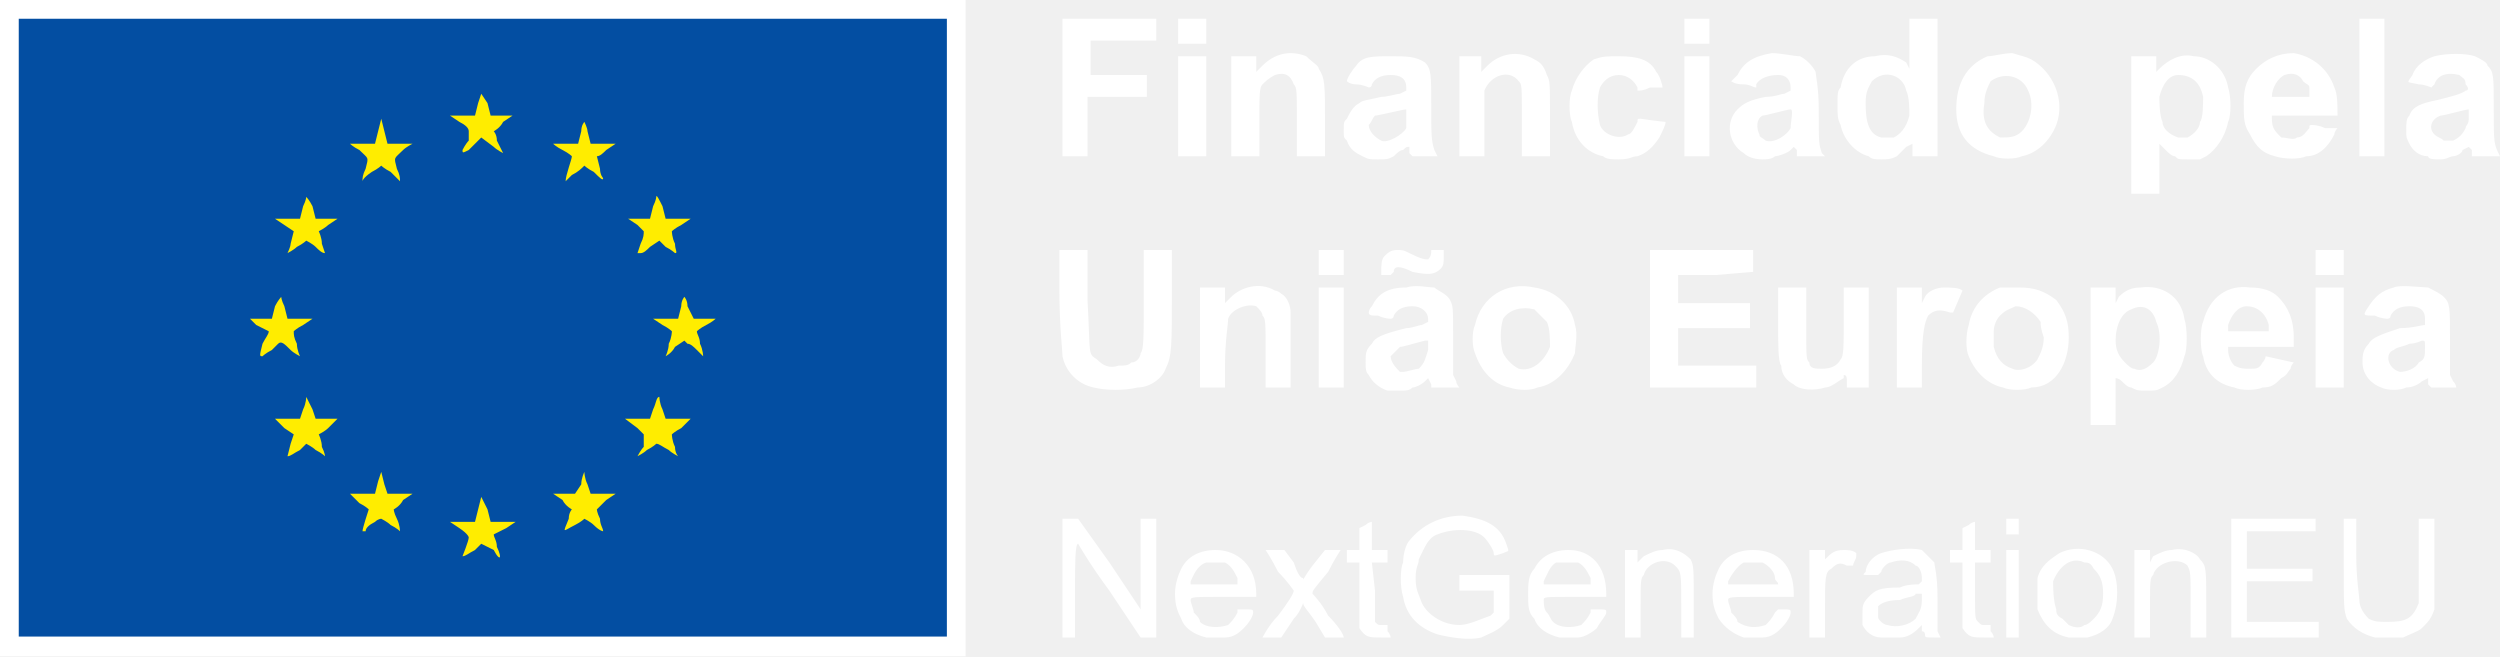
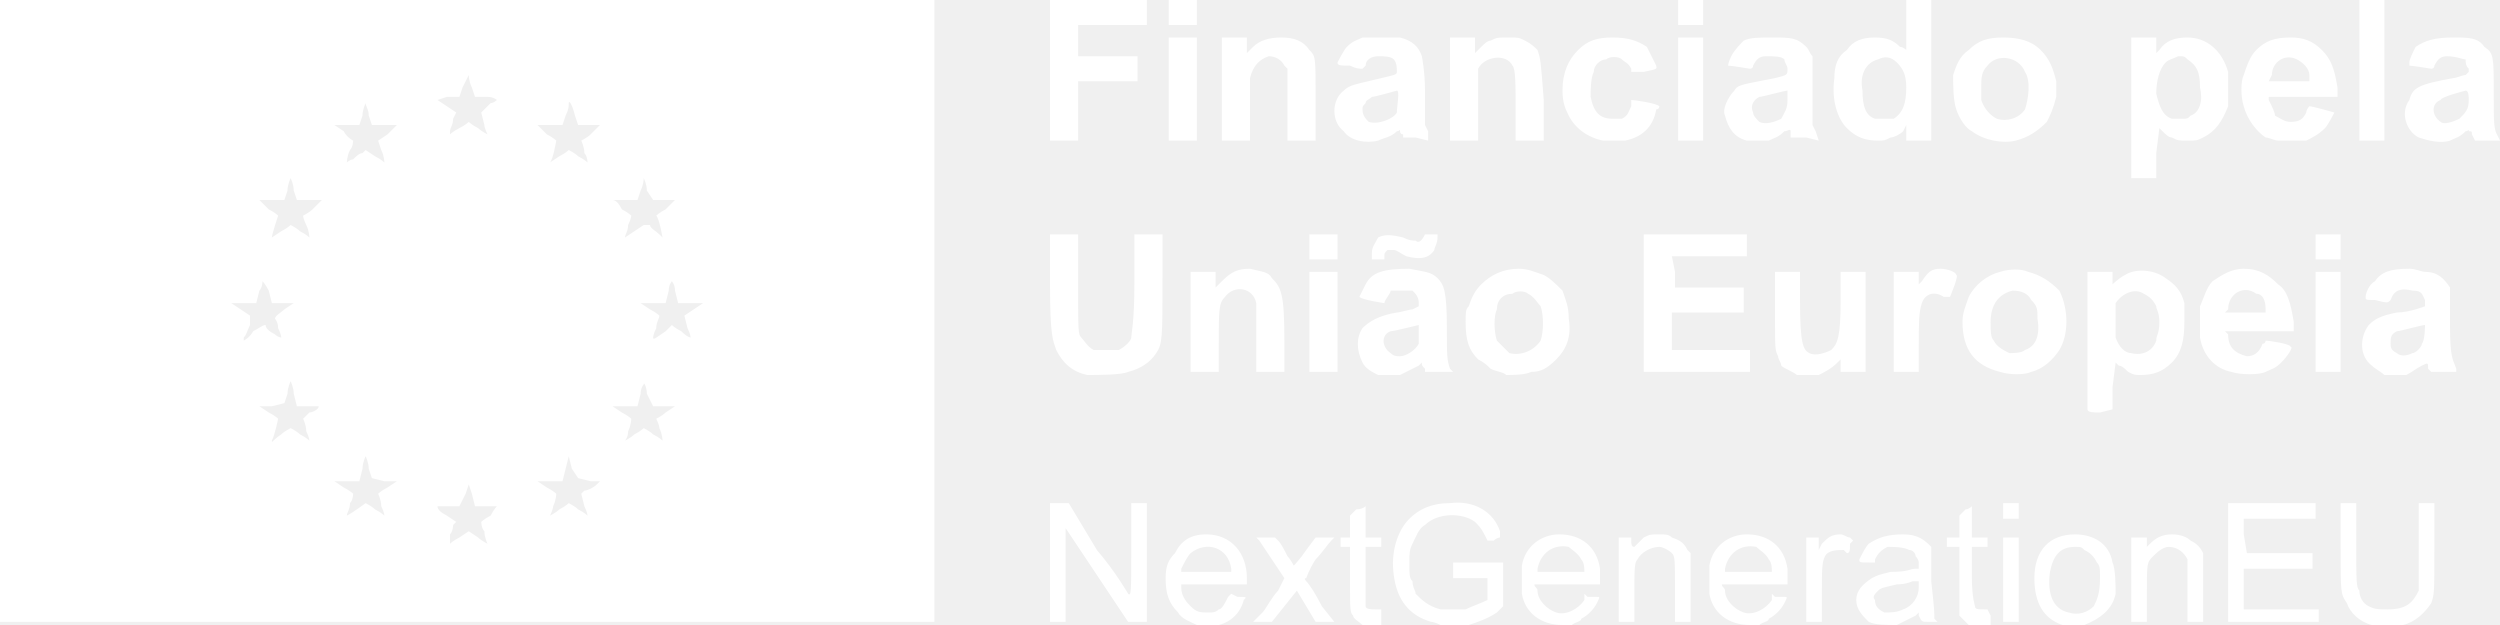
- <svg xmlns="http://www.w3.org/2000/svg" viewBox="0 0 800 210.1">
-   <path fill-rule="evenodd" fill="#fff" d="M309 105L309 0L154 0L0 0L0 105L0 210L154 210L309 210L309 105ZM392 204C395 204 397 202 398 201C400 199 401 197 401 196C401 195 401 195 398 195L396 195L396 196C395 198 394 199 393 200C390 201 386 201 384 199C384 198 383 197 382 196C382 195 381 193 381 192C381 191 382 191 391 191L402 191L402 190C402 181 396 176 389 176C384 176 380 178 378 182C377 184 376 187 376 190C376 194 377 196 378 198C379 201 382 203 386 204C388 204 391 204 392 204ZM445 204C445 204 445 203 444 202L444 200L442 200C441 200 441 200 440 199C440 198 440 198 440 189L439 180L442 180L444 180L444 178L444 176L442 176L439 176L439 171C439 169 439 167 439 167C439 167 438 167 437 168L435 169L435 173L435 176L433 176L431 176L431 178L431 180L433 180L435 180L435 190L435 200L435 201C437 204 438 204 442 204C443 204 445 204 445 204ZM474 204C476 203 479 202 481 200L483 198L483 191L483 184L475 184L467 184L467 187L467 189L473 189L478 189L478 192L478 196L477 197C474 198 470 200 467 200C462 200 457 197 455 193C454 190 453 189 453 185C453 181 454 181 454 179C456 175 457 172 460 171C465 169 472 169 475 172C476 173 478 176 478 177C478 178 478 178 481 177C483 176 483 177 482 174C480 168 475 166 468 165C461 165 455 168 451 173C450 174 449 177 449 180C448 182 448 188 449 191C450 197 454 201 460 203C464 204 470 205 474 204ZM505 204C507 204 510 202 511 201C512 199 514 197 514 196C514 195 514 195 511 195L509 195L509 196C508 198 507 199 506 200C503 201 499 201 497 199C496 198 496 197 495 196C494 195 494 193 494 192C494 191 494 191 504 191L514 191L514 190C514 181 509 176 502 176C497 176 493 178 491 182C489 184 489 187 489 190C489 194 489 196 491 198C492 201 495 203 499 204C500 204 503 204 505 204ZM564 204C567 204 569 202 570 201C572 199 573 197 573 196C573 195 573 195 570 195L569 195L568 196C567 198 566 199 565 200C562 201 559 201 556 199C556 198 555 197 554 196C554 195 553 193 553 192C553 191 554 191 563 191L574 191L574 190C574 181 569 176 561 176C556 176 552 178 550 182C549 184 548 187 548 190C548 194 549 196 550 198C552 201 555 203 558 204C560 204 563 204 564 204ZM608 204C610 204 612 203 614 201C614 201 615 200 615 200C615 200 615 201 615 202C616 202 616 203 616 203C616 204 616 204 619 204L621 204L620 202C620 200 620 200 620 191C620 184 619 181 619 180C618 179 616 177 615 176C611 175 605 176 602 177C599 178 597 181 597 183C596 184 596 184 598 184C598 184 599 184 600 184L601 184L602 183C602 182 604 180 605 180C608 179 611 179 613 181C614 181 615 183 615 185L615 186L614 187C613 187 610 187 608 188C601 188 600 189 598 191C596 193 596 194 596 196C596 198 596 198 596 200C597 202 599 204 602 204C604 204 607 204 608 204ZM638 204C638 204 638 203 637 202L637 200L635 200C634 200 634 200 633 199C632 198 632 198 632 189L632 180L635 180L637 180L637 178L637 176L635 176L632 176L632 171C632 169 632 167 632 167C632 167 631 167 630 168L628 169L628 173L628 176L626 176L624 176L624 178L624 180L626 180L628 180L628 190L628 200L628 201C630 204 631 204 635 204C636 204 638 204 638 204ZM668 204C672 203 675 201 676 198C678 193 678 186 676 182C673 176 665 174 659 177C656 179 653 181 652 185C652 187 652 193 652 195C654 200 657 203 662 204C664 204 667 204 668 204ZM769 204C771 203 774 202 775 201C777 199 778 198 779 195C779 193 779 192 779 179L779 166L777 166L774 166L774 179C774 190 774 192 774 193C772 198 770 199 764 199C761 199 760 199 758 198C756 196 755 194 755 192C755 191 754 185 754 178L754 166L752 166L750 166L750 179C750 195 750 195 751 198C753 201 756 203 760 204C762 204 766 204 769 204ZM344 189C344 181 344 174 345 174C345 174 349 181 355 189L365 204L367 204L370 204L370 185L370 166L367 166L365 166L365 180L365 195L355 180L345 166L342 166L340 166L340 185L340 204L342 204L344 204L344 189ZM414 198C416 196 417 193 417 193C417 194 419 196 421 199L424 204L427 204C429 204 430 204 430 204C430 203 428 200 425 197C423 193 420 190 420 190C420 189 420 189 425 183C427 179 429 176 429 176C429 176 428 176 426 176L424 176L420 181C417 185 417 186 417 185C416 185 415 183 414 180L411 176L408 176C406 176 405 176 405 176C405 176 407 179 409 183C412 186 414 189 414 189C414 190 412 193 409 197C406 200 404 204 404 204C404 204 406 204 407 204L410 204L414 198ZM525 194C525 186 525 185 526 184C527 180 533 178 536 181C538 183 538 183 538 194L538 204L540 204L542 204L542 193C542 182 542 181 541 179C539 177 536 175 532 176C530 176 528 177 526 178L524 180L524 178L524 176L522 176L520 176L520 190L520 204L522 204L525 204L525 194ZM584 195C584 185 584 183 586 182C588 180 589 180 591 181L593 181L593 181C593 180 594 179 594 178C594 177 594 177 594 177C593 176 591 176 590 176C587 176 586 177 584 179L584 180L584 178L584 176L582 176L579 176L579 190L579 204L582 204L584 204L584 195ZM646 190L646 176L644 176L642 176L642 190L642 204L644 204L646 204L646 190ZM688 194C688 186 688 185 689 184C690 180 697 178 700 181C701 183 701 183 701 194L701 204L704 204L706 204L706 193C706 182 706 181 704 179C703 177 699 175 695 176C693 176 691 177 689 178L688 180L688 178L688 176L686 176L683 176L683 190L683 204L686 204L688 204L688 194ZM742 202L742 199L730 199L719 199L719 193L719 186L729 186L740 186L740 184L740 182L729 182L719 182L719 176L719 170L730 170L741 170L741 168L741 166L728 166L714 166L714 185L714 204L728 204L742 204L742 202ZM604 200C603 200 602 199 602 199C601 198 601 198 601 197C601 195 601 195 601 194C602 193 604 192 608 192C610 191 613 191 613 190L615 190L615 192C615 195 614 196 613 198C611 200 607 201 604 200ZM662 200C662 200 661 199 660 198C658 197 658 196 658 195C657 192 657 188 657 186C659 181 663 178 667 180C668 180 669 180 670 182C672 184 673 186 673 190C673 194 672 196 670 198C669 199 668 200 667 200C666 201 664 201 662 200ZM381 186C382 184 383 181 386 180C387 180 387 180 389 180C391 180 391 180 392 180C394 181 395 183 396 185C396 186 396 186 396 187L396 187L389 187L381 187L381 186ZM494 186C495 184 496 181 498 180C500 180 500 180 502 180C504 180 504 180 505 180C507 181 508 183 509 185C509 186 509 186 509 187L509 187L502 187L494 187L494 186ZM553 186C554 184 556 181 558 180C559 180 560 180 561 180C563 180 563 180 564 180C566 181 568 183 568 185C568 186 569 186 569 187L569 187L561 187L553 187L553 186ZM646 168L646 166L644 166L642 166L642 168L642 171L644 171L646 171L646 168ZM677 128C677 124 677 121 677 121C677 121 678 121 679 122C680 123 681 124 682 124C684 125 684 125 687 125C690 125 690 125 692 124C696 122 698 118 699 114C700 112 700 105 699 102C698 95 692 91 685 92C682 92 680 93 678 95L677 97L677 94L677 92L673 92L669 92L669 114L669 136L673 136L677 136L677 128ZM364 124C368 124 372 121 373 118C375 114 375 111 375 93L375 80L370 80L366 80L366 96C366 108 366 112 365 113C365 114 364 116 362 116C361 117 360 117 358 117C355 118 353 117 351 115C348 113 349 114 348 96L348 80L344 80L339 80L339 92C339 105 340 112 340 114C341 119 345 123 350 124C354 125 360 125 364 124ZM452 124C453 124 455 123 456 122L457 121L458 123L458 124L463 124C467 124 467 124 467 124C467 124 466 123 466 122L465 120L465 109C465 98 465 98 464 96C463 94 460 93 459 92C457 92 453 91 450 92C444 92 441 94 439 98C438 99 438 100 438 100C438 101 439 101 441 101C443 102 445 102 445 102C445 102 446 102 446 101C447 99 449 98 452 98C455 98 457 100 457 102L457 103L455 104C454 104 452 105 450 105C442 107 440 108 439 110C437 112 437 113 437 116C437 118 437 119 438 120C439 122 441 124 444 125C444 125 446 125 448 125C450 125 451 125 452 124ZM492 124C498 123 502 118 504 113C504 111 505 107 504 104C503 98 498 93 491 92C482 90 474 95 472 104C471 106 471 111 472 113C474 119 478 123 483 124C486 125 490 125 492 124ZM584 124C586 124 588 122 590 121C590 120 590 120 590 120C591 120 591 121 591 122L591 124L595 124L598 124L598 108L598 92L594 92L590 92L590 101C590 111 590 114 589 115C588 117 586 118 583 118C581 118 579 118 579 116C578 115 578 115 578 104L578 92L574 92L569 92L569 104C569 110 569 116 570 117C570 120 572 122 574 123C576 125 581 125 584 124ZM650 124C654 124 657 122 659 119C661 116 662 112 662 108C662 103 661 100 658 96C654 93 651 92 646 92C643 92 642 92 640 92C635 94 631 98 630 104C629 107 629 112 630 114C632 119 636 123 641 124C643 125 648 125 650 124ZM724 124C727 124 728 123 730 121C732 120 732 119 733 118C733 117 734 116 734 116C734 116 725 114 725 114C725 114 725 115 724 116C723 118 722 118 720 118C718 118 717 118 715 117C714 116 713 114 713 112L713 111L724 111L734 111L734 108C734 102 732 98 729 95C727 93 724 92 720 92C713 91 707 95 705 103C704 105 704 112 705 114C706 120 710 123 715 124C717 125 722 125 724 124ZM770 124C772 124 774 123 775 122L777 121L777 123L778 124L782 124C784 124 786 124 786 124C786 124 786 123 785 122L784 120L784 109C784 98 784 97 782 95C781 94 779 93 777 92C775 92 768 91 766 92C762 93 760 95 758 98C756 101 756 101 760 101C762 102 764 102 764 102C764 102 765 102 765 101C766 99 768 98 771 98C774 98 776 99 776 102C776 103 776 103 776 104C775 104 772 105 768 105C762 107 759 108 758 110C756 112 756 114 756 116C756 120 759 123 762 124C764 125 768 125 770 124ZM392 117C392 109 393 104 393 102C394 99 399 97 402 98C403 99 404 100 404 101C405 102 405 103 405 113L405 124L409 124L413 124L413 113C413 107 413 101 413 100C413 98 412 95 410 94C410 94 409 93 408 93C403 90 397 92 394 95L392 97L392 94L392 92L388 92L384 92L384 108L384 124L388 124L392 124L392 117ZM430 108L430 92L426 92L422 92L422 108L422 124L426 124L430 124L430 108ZM562 121L562 117L550 117L537 117L537 111L537 105L548 105L560 105L560 101L560 97L548 97L537 97L537 92L537 88L549 88L561 87L561 84L561 80L545 80L528 80L528 102L528 124L545 124L562 124L562 121ZM615 117C615 106 616 103 617 101C619 99 621 99 624 100C624 100 625 100 625 100C625 100 628 93 628 93C627 92 624 92 622 92C620 92 617 93 616 95L615 97L615 94L615 92L611 92L607 92L607 108L607 124L611 124L615 124L615 117ZM750 108L750 92L745 92L741 92L741 108L741 124L745 124L750 124L750 108ZM449 119C449 119 449 119 448 119C447 118 445 116 445 114C446 113 447 112 448 111C449 111 452 110 456 109L457 109L457 112C456 115 456 116 454 118C453 118 450 119 449 119ZM768 119C764 118 763 113 766 112C767 111 769 111 771 110C773 110 775 109 775 109C776 109 776 109 776 111C776 114 776 115 774 116C773 118 770 119 768 119ZM683 118C682 118 681 117 680 116C678 114 677 112 677 109C677 104 679 100 682 99C686 97 689 99 690 103C692 107 691 114 689 116C687 118 685 119 683 118ZM486 118C484 117 482 115 481 113C480 110 480 105 481 102C483 99 487 98 491 99C492 100 494 102 495 103C496 105 496 109 496 111C494 116 490 119 486 118ZM644 118C641 117 639 115 638 111C638 109 638 108 638 106C638 104 639 102 640 101C642 99 643 99 645 98C648 98 651 100 653 103C653 104 653 105 654 108C654 111 653 113 652 115C650 118 646 119 644 118ZM713 104C714 101 716 98 719 98C722 98 725 100 726 104L726 106L719 106L713 106L713 104ZM430 84L430 80L426 80L422 80L422 84L422 88L426 88L430 88L430 84ZM445 88C445 88 446 87 446 87C446 85 448 85 452 87C457 88 459 88 461 86C462 85 462 84 462 82L462 80L460 80C459 80 458 80 458 80C458 81 458 82 457 83C456 83 455 83 451 81C449 80 449 80 447 80C445 80 444 81 443 82C442 83 442 85 442 87L442 88L443 88C445 88 445 88 445 88ZM750 84L750 80L745 80L741 80L741 84L741 88L745 88L750 88L750 84ZM691 54L691 46L693 48C694 49 695 50 696 50C697 51 697 51 700 51L704 51L706 50C709 48 712 44 713 39C714 37 714 31 713 28C712 22 707 18 702 18C698 17 694 19 691 22L690 23L690 20L690 18L686 18L682 18L682 40L682 62L687 62L691 62L691 54ZM446 50C447 49 448 48 449 48C450 47 450 47 451 47C451 47 451 48 451 49L452 50L456 50L460 50L459 48C458 45 458 43 458 34C458 24 458 22 456 20C453 18 450 18 445 18C439 18 436 18 434 21C433 22 431 25 431 26C431 26 432 27 434 27C436 27 438 28 438 28C438 28 439 28 439 27C440 25 442 24 445 24C448 24 450 25 450 28L450 29L448 30C447 30 444 31 442 31C438 32 436 32 435 33C433 34 432 36 431 38C430 39 430 39 430 42C430 44 430 44 431 45C432 48 434 49 436 50C438 51 438 51 441 51C444 51 444 51 446 50ZM524 50C527 49 529 47 531 44C532 42 533 40 533 39C532 39 525 38 525 38C524 38 524 38 524 39C523 41 522 43 521 43C518 45 513 43 512 40C511 36 511 31 512 28C513 26 515 24 518 24C521 24 523 26 524 28C524 29 524 29 524 29C525 29 526 29 528 28C530 28 532 28 532 28C532 27 531 24 530 23C528 19 524 18 518 18C514 18 513 18 510 19C507 21 504 25 503 29C502 31 502 37 503 39C504 45 508 49 513 50C514 51 516 51 518 51C522 51 522 50 524 50ZM568 50C569 50 572 49 573 48L574 47L575 48L575 50L579 50L584 50L583 49C582 46 582 46 582 35C582 28 581 24 581 23C580 21 578 19 576 18C574 18 570 17 567 17C561 18 558 20 556 24C555 25 554 26 554 26C554 26 555 27 558 27C560 27 561 28 562 28C562 28 562 28 562 27C563 25 566 24 569 24C572 24 573 26 573 28L573 29L571 30C570 30 568 31 565 31C560 32 558 33 556 35C552 39 553 46 558 49C559 50 561 51 564 51C565 51 567 51 568 50ZM607 50C608 49 609 48 610 47L612 46L612 48L612 50L616 50L620 50L620 28L620 6L615 6L611 6L611 14L611 22L610 20C607 18 604 17 600 18C594 18 590 22 589 28C588 29 588 30 588 34C588 37 588 38 589 40C590 45 594 49 598 50C599 51 600 51 602 51C604 51 605 51 607 50ZM647 50C652 49 656 45 658 40C661 32 657 23 650 19C648 18 647 18 644 17C641 17 638 18 636 18C629 21 626 27 626 35C626 43 630 48 638 50C640 51 645 51 647 50ZM738 50C742 50 745 47 747 43C747 42 748 41 748 41C747 41 746 41 744 41C742 40 740 40 740 40C739 40 739 40 739 41C738 42 737 44 735 44C734 45 732 44 730 44C728 42 727 41 727 38L727 37L737 37L748 37L748 36C748 34 748 30 747 28C745 22 740 18 734 17C729 17 725 19 722 22C719 25 718 28 718 33C718 38 718 40 720 43C722 47 724 49 728 50C731 51 736 51 738 50ZM785 50C786 50 788 49 788 48L790 47L791 48L791 50L796 50C800 50 800 50 800 50C798 46 798 46 798 35C798 24 798 23 796 21C796 20 794 19 792 18C789 17 783 17 779 18C776 19 773 21 772 24C770 27 770 26 774 27C776 27 778 28 778 28C778 28 778 28 779 27C780 24 783 23 787 24C788 25 789 25 789 27C790 28 790 29 789 29C788 30 784 31 780 32C775 33 772 34 771 37C770 38 770 39 770 42C770 44 770 44 771 46C772 48 774 50 777 50C777 51 779 51 781 51C783 51 784 50 785 50ZM348 41L348 31L358 31L367 31L367 28L367 24L358 24L349 24L349 19L349 13L359 13L370 13L370 10L370 6L355 6L340 6L340 28L340 50L344 50L348 50L348 41ZM386 34L386 18L382 18L377 18L377 34L377 50L382 50L386 50L386 34ZM403 40C403 30 403 28 404 27C405 26 406 25 408 24C411 23 413 24 414 27C415 28 415 29 415 39L415 50L419 50L424 50L424 39C424 27 424 25 422 22C422 21 420 20 418 18C413 16 408 17 404 21L402 23L402 20L402 18L398 18L394 18L394 34L394 50L399 50L403 50L403 40ZM475 40C475 34 475 30 475 29C477 24 483 22 486 26C487 27 487 27 487 39L487 50L492 50L496 50L496 38C496 26 496 26 495 24C494 21 493 20 491 19C486 16 480 17 476 21L474 23L474 20L474 18L470 18L467 18L467 34L467 50L471 50L475 50L475 40ZM547 34L547 18L543 18L539 18L539 34L539 50L543 50L547 50L547 34ZM763 28L763 6L759 6L755 6L755 28L755 50L759 50L763 50L763 28ZM442 45C440 44 438 42 438 40C439 39 439 38 440 37C441 37 449 35 450 35C450 35 450 39 450 41C449 43 444 46 442 45ZM565 45C564 44 563 44 563 43C562 41 562 38 564 37C565 37 572 35 573 35C574 35 573 39 573 41C572 43 568 46 565 45ZM782 45C781 44 780 44 779 43C777 41 778 38 781 37C782 37 789 35 790 35C790 35 790 36 790 38C790 40 789 40 789 41C788 43 787 44 785 45C783 45 783 45 782 45ZM602 44C598 43 597 39 597 33C597 29 598 28 599 26C603 22 609 24 610 29C611 31 611 35 611 37C610 41 608 43 606 44C604 44 604 44 602 44ZM697 44C694 43 692 41 692 39C691 37 691 32 691 31C692 27 694 24 697 24C701 24 704 26 705 31C705 33 705 38 704 39C704 41 702 43 700 44C698 44 698 44 697 44ZM640 44C636 42 634 39 635 33C635 30 636 28 637 26C641 23 647 24 649 29C651 33 650 39 647 42C645 44 643 44 640 44ZM727 31C727 28 729 25 731 24C734 23 736 24 737 26C738 27 739 27 739 28C739 29 739 30 739 31L739 31L733 31L727 31L727 31ZM386 10L386 6L382 6L377 6L377 10L377 14L382 14L386 14L386 10ZM547 10L547 6L543 6L539 6L539 10L539 14L543 14L547 14L547 10Z" />
-   <rect fill="#034EA2" x="6.0" y="6.0" width="297.0" height="197.7" />
-   <path fill-rule="evenodd" fill="#FFED00" d="M152 176C153 175 154 174 154 174C154 174 156 175 158 176C159 178 160 179 160 178C160 178 160 177 159 175C159 173 158 172 158 171C158 171 160 170 162 169L165 167L161 167L157 167L156 163L154 159L153 163L152 167L148 167L144 167L147 169C150 171 150 172 150 172C150 173 148 178 148 178C148 179 148 179 148 178C149 178 150 177 152 176ZM120 167C121 166 122 166 122 166C122 166 124 167 125 168C127 169 128 170 128 170C128 170 128 168 127 166C126 164 126 163 126 163C126 163 128 162 129 160L132 158L128 158L124 158L123 155L122 151L121 154L120 158L116 158L112 158L115 161C117 162 118 163 118 163C118 163 116 169 116 170C116 170 116 170 117 170C117 169 118 168 120 167ZM187 166C187 166 189 167 190 168C192 170 193 170 193 170C193 169 192 168 192 166C191 164 191 163 191 163C191 163 192 162 194 160L197 158L193 158L189 158L188 155C187 153 187 151 187 151C187 151 186 153 186 155L184 158L181 158L177 158L180 160C181 162 183 163 183 163C183 163 182 164 182 166C180 171 180 170 184 168C186 167 187 166 187 166ZM96 144C97 143 98 142 98 142C98 142 100 143 101 144C103 145 104 146 104 146C104 146 104 145 103 143C103 141 102 139 102 139C102 139 104 138 105 137L108 134L104 134L101 134L100 131C99 129 98 127 98 127C98 127 98 129 97 131L96 134L92 134L88 134L91 137L94 139L93 142C92 146 92 146 92 146C93 146 94 145 96 144ZM210 142C211 142 212 143 214 144C215 145 217 146 217 146C217 146 216 145 216 143C215 141 215 139 215 139C215 139 216 138 218 137L221 134L217 134L213 134L212 131C211 129 211 127 211 127C210 127 210 129 209 131L208 134L204 134L200 134L204 137C205 138 206 139 206 139C206 139 206 141 206 143C205 144 204 146 204 146C204 146 206 145 207 144C209 143 210 142 210 142ZM87 112C88 111 89 110 89 110C90 109 91 110 93 112C94 113 96 114 96 114C96 114 95 112 95 110C94 108 94 107 94 106C94 106 95 105 97 104L100 102L96 102L92 102L91 98C90 96 90 95 90 95C90 95 89 96 88 98L87 102L83 102L80 102L82 104C84 105 86 106 86 106C86 107 85 108 84 110C83 114 83 114 84 114C84 114 85 113 87 112ZM224 110C224 108 223 107 223 106C223 106 224 105 226 104C228 103 229 102 229 102C229 102 227 102 225 102L222 102L220 98C220 96 219 95 219 95C219 95 218 96 218 98L217 102L213 102L209 102L212 104C214 105 215 106 215 106C215 106 215 108 214 110C214 112 213 114 213 114C213 114 215 113 216 111L219 109L220 110C221 110 222 111 223 112C224 113 225 114 225 114C225 114 225 112 224 110ZM98 77C98 77 100 78 101 79C102 80 103 81 104 81L104 81L103 78C103 76 102 74 102 74C102 74 104 73 105 72L108 70L104 70L101 70L100 66C99 64 98 63 98 63C98 63 98 64 97 66L96 70L92 70L88 70L91 72L94 74L93 78C93 79 92 81 92 81C92 81 94 80 95 79C97 78 98 77 98 77ZM208 79L211 77L213 79C215 80 216 81 216 81C217 81 216 80 216 78C215 76 215 74 215 74C215 74 216 73 218 72L221 70L217 70L213 70L212 66C211 64 210 62 210 63C210 63 210 64 209 66L208 70L204 70L201 70L204 72C205 73 206 74 206 74C206 75 206 76 205 78L204 81L205 81C206 81 207 80 208 79ZM187 53C187 53 188 54 190 55C192 57 193 58 193 57C193 57 192 56 192 54L191 50L191 50C192 50 193 49 194 48L197 46L193 46L189 46L188 42C188 41 187 39 187 39C187 39 186 40 186 42L185 46L181 46C178 46 177 46 177 46C177 46 178 47 180 48C182 49 183 50 183 50C183 51 181 56 181 58C181 58 182 57 183 56C185 55 186 54 187 53ZM119 55C121 54 122 53 122 53C122 53 123 54 125 55C127 57 128 58 128 58C128 57 128 56 127 54C126 50 126 51 129 48C130 47 132 46 132 46C132 46 130 46 128 46L124 46L123 42L122 38L121 42L120 46L116 46C114 46 112 46 112 46C112 46 113 47 115 48C118 51 118 50 117 54C116 56 116 57 116 58C116 58 116 57 119 55ZM153 45L154 44L158 47C159 48 161 49 161 49C161 49 160 47 159 45C159 43 158 42 158 42C158 42 160 41 161 39L164 37L161 37L157 37L156 33L154 30L153 33L152 37L148 37L144 37L147 39C149 40 150 41 150 42C150 42 150 43 150 45C149 46 148 48 148 48C148 49 148 49 150 48C151 47 152 46 153 45Z" />
+ <svg xmlns="http://www.w3.org/2000/svg" viewBox="0 0 800 200.0">
+   <path fill-rule="evenodd" fill="#fff" d="M390 200C394 199 397 196 398 192C399 191 399 191 396 191L394 190L393 191C392 193 391 195 390 195C389 196 388 196 387 196C384 196 383 196 381 194C380 193 378 191 378 188L378 187L388 187L399 187L399 185C399 177 394 171 386 171C381 171 378 173 376 177C374 179 373 181 373 185C373 190 374 193 377 196C378 198 381 199 383 200C385 200 388 200 390 200ZM442 200C442 199 442 199 442 197L442 195L440 195C439 195 437 195 437 194C437 194 437 190 437 185L437 175L439 175L442 175L442 174L442 172L439 172L437 172L437 167C437 164 437 162 437 162C437 162 436 163 434 163L432 165L432 168L432 172L430 172L429 172L429 174L429 175L431 175L432 175L432 186C432 195 432 196 433 197C433 198 435 199 436 200C437 200 442 200 442 200ZM470 200C473 199 476 198 479 196L481 194L481 187L481 180L473 180L465 180L465 182L465 185L471 185L476 185L476 188C476 191 476 191 476 192C474 193 471 194 469 195C467 195 463 195 461 195C457 194 455 192 453 190C453 189 452 188 452 186C451 185 451 184 451 180C451 177 451 176 452 174C453 172 454 169 456 168C460 164 468 164 472 167C473 168 474 169 475 171L476 173L478 173C479 172 480 172 480 172C480 172 480 171 480 170C478 164 472 160 464 161C458 161 454 163 451 166C447 170 445 177 446 184C447 192 451 197 458 199C459 199 461 200 461 200C463 200 467 200 470 200ZM503 200C504 199 506 199 506 198C508 197 510 195 511 193C512 191 512 191 511 191C510 191 509 191 508 191L507 190L507 192C505 195 501 197 498 196C495 195 492 192 492 189C492 188 491 188 491 187C491 187 493 187 502 187L512 187L512 186C512 185 512 183 512 182C511 175 506 171 499 171C493 171 488 175 487 181C487 183 487 188 487 190C488 196 493 200 500 200C501 200 503 200 503 200ZM563 200C564 199 566 199 566 198C568 197 570 195 571 193C572 191 572 191 571 191C570 191 569 191 568 191L567 190L567 192C565 195 561 197 558 196C555 195 552 192 552 189C552 188 551 188 551 187C551 187 553 187 562 187L572 187L572 186C572 185 572 183 572 182C571 175 566 171 559 171C553 171 548 175 547 181C547 183 547 188 547 190C548 196 553 200 560 200C561 200 563 200 563 200ZM607 200C609 199 611 198 613 197C613 197 614 196 614 196C614 196 614 197 614 197C615 199 615 199 617 199L620 199L619 198C619 196 619 195 618 186C618 177 618 177 618 175C616 173 614 171 609 171C604 171 601 172 598 174C597 175 596 177 595 179C595 180 595 180 598 180L600 180L600 179C601 177 602 176 604 175C606 175 609 175 611 176C612 176 613 177 613 178C613 178 614 179 614 180L614 182L613 182C611 182 611 183 605 183C601 184 601 184 599 185C596 187 594 189 594 192C594 195 596 197 598 199C600 200 604 200 607 200ZM637 200C637 200 637 199 637 197L636 195L635 195C633 195 632 195 632 194C632 194 631 191 631 185L631 175L634 175L636 175L636 174L636 172L634 172L631 172L631 167C631 164 631 162 631 162C631 162 630 163 629 163L627 165L627 168L627 172L625 172L623 172L623 174L623 175L625 175L627 175L627 186C627 195 627 196 627 197C628 198 629 199 630 200C631 200 636 200 637 200ZM667 200C672 198 676 195 677 190C677 188 677 182 676 180C675 174 670 171 664 171C656 171 651 176 651 185C651 193 654 198 660 200C662 200 665 200 667 200ZM769 200C773 199 776 196 778 193C779 190 779 190 779 175L779 161L777 161L774 161L774 174C774 185 774 188 774 189C772 193 770 195 764 195C761 195 760 195 758 194C756 193 755 191 755 189C754 188 754 186 754 174L754 161L752 161L749 161L749 175C749 190 749 190 751 193C752 196 755 199 759 200C762 200 766 200 769 200ZM299 100L299 0L150 0L0 0L0 100L0 199L150 199L299 199L299 100ZM341 184L341 169L351 184L361 199L364 199L367 199L367 180L367 161L364 161L362 161L362 176C362 189 362 191 361 190C361 190 357 183 351 176L342 161L339 161L336 161L336 180L336 199L339 199L341 199L341 184ZM411 194L415 189L418 194L421 199L424 199L427 199L423 194C421 190 419 187 418 186C418 186 417 185 418 185C418 185 419 182 421 179C423 177 425 174 426 173L427 172L424 172L421 172L418 176C416 179 414 181 414 181C414 181 413 179 412 178C411 176 410 174 409 173L408 172L405 172L402 172L403 173C403 173 405 176 407 179L411 185L409 189C407 191 405 195 404 196L401 199L404 199L407 199L411 194ZM523 191C523 182 523 180 524 179C525 177 528 175 531 175C532 175 534 176 535 177C536 178 536 179 536 190L536 199L538 199L541 199L541 188L541 177L540 176C539 174 538 173 535 172C534 171 533 171 531 171C528 171 528 171 526 172C525 173 524 174 524 174C523 175 523 175 523 175C522 175 522 174 522 173L522 172L520 172L518 172L518 186L518 199L521 199L523 199L523 191ZM583 191C583 182 583 180 584 178C585 176 588 176 590 176C591 177 591 177 591 177C592 177 592 176 592 174L593 173L592 172C591 172 590 171 589 171C586 171 585 172 583 174L582 176L582 174L582 172L580 172L578 172L578 186L578 199L580 199L583 199L583 191ZM646 186L646 172L643 172L641 172L641 186L641 199L643 199L646 199L646 186ZM687 190C687 180 687 180 689 178C690 177 692 175 694 175C697 175 699 177 700 179C700 179 700 184 700 190L700 199L703 199L705 199L705 189C705 179 705 178 705 177C704 175 703 174 701 173C700 172 698 171 695 171C692 171 690 172 688 174C687 175 687 175 687 175C687 175 687 174 687 173L687 172L685 172L682 172L682 186L682 199L685 199L687 199L687 190ZM742 197L742 195L730 195L718 195L718 188L718 182L729 182L740 182L740 180L740 177L729 177L719 177L718 171L718 166L730 166L741 166L741 163L741 161L727 161L713 161L713 180L713 199L728 199L742 199L742 197ZM603 196C601 195 600 194 600 192C599 191 600 190 601 189C602 188 603 188 607 187C610 187 612 186 612 186L614 186L614 188C614 191 612 194 609 195C607 196 605 196 603 196ZM662 196C657 195 655 190 656 183C657 178 659 175 664 175C666 175 666 175 667 176C669 177 670 178 671 180C672 181 672 182 672 185C672 190 671 192 670 194C668 196 665 197 662 196ZM378 182C379 180 380 178 381 177C386 173 393 175 394 182L394 183L386 183L378 183L378 182ZM492 182C493 177 497 174 502 175C503 176 505 177 506 179C507 180 507 182 507 183C507 183 504 183 499 183L492 183L492 182ZM552 182C553 177 557 174 562 175C563 176 565 177 566 179C567 180 567 182 567 183C567 183 564 183 559 183L552 183L552 182ZM144 171C145 170 145 168 145 168L146 167L143 165C141 164 140 163 140 162C140 162 141 162 144 162L147 162L149 158L150 155L151 158L152 162L156 162C158 162 159 162 159 162C159 162 158 163 157 165C155 166 154 167 154 167C154 167 154 169 155 170C155 172 156 174 156 174C156 174 154 173 153 172L150 170L147 172C145 173 144 174 144 174C144 174 144 173 144 171ZM646 164L646 161L643 161L641 161L641 164L641 166L643 166L646 166L646 164ZM111 165C111 164 112 163 112 161C113 160 113 158 113 158C113 158 112 157 110 156L107 154L111 154L115 154L116 150C116 148 117 146 117 146C117 146 118 148 118 150L119 153L123 154L127 154L124 156C122 157 121 158 121 158C121 158 122 160 122 162C123 164 123 165 123 165C123 165 122 164 120 163C119 162 117 161 117 161C117 161 113 164 111 165C111 165 111 165 111 165ZM176 165C176 165 177 163 177 162C178 160 178 158 178 158C178 158 177 157 175 156L172 154L176 154L180 154L181 150L182 146L183 150L185 153L189 154L192 154L191 155C190 156 188 157 187 157L186 158L187 162C188 164 188 165 188 165C188 165 187 164 185 163C184 162 182 161 182 161C182 161 181 162 179 163C178 164 176 165 176 165ZM87 141C88 139 89 134 89 134C89 134 88 133 86 132L83 130L87 130L91 129L92 126C92 124 93 122 93 122C93 122 94 124 94 126L95 130L99 130L103 130L102 130C102 131 100 132 99 132C98 133 97 134 97 134C97 134 98 136 98 138C99 140 99 141 99 141C99 141 98 140 96 139C95 138 93 137 93 137C93 137 91 138 90 139C87 141 87 142 87 141ZM201 138C202 136 202 134 202 134C202 134 201 133 199 132L196 130L200 130L204 130L205 126C205 124 206 123 206 123C206 122 207 124 207 126L209 130L212 130L216 130L213 132C212 133 210 134 210 134C210 134 211 136 211 137C212 139 212 141 212 141C212 141 211 140 209 139C208 138 206 137 206 137C206 137 205 138 203 139C202 140 200 141 200 141C200 141 201 140 201 138ZM676 124L677 116L678 117C679 117 680 118 681 119C683 120 683 120 685 120C689 120 692 119 695 116C698 113 699 109 699 103C699 100 699 99 699 97C698 93 696 91 693 89C689 86 683 86 680 88C678 89 676 91 676 91C676 91 676 91 676 89L676 87L672 87L668 87L668 109C668 121 668 131 668 131C668 132 670 132 672 132L676 131L676 124ZM361 119C365 118 368 116 370 113C372 110 372 108 372 89L372 75L367 75L363 75L363 91C363 103 362 107 362 108C362 109 360 111 358 112C356 112 352 112 350 112C348 111 347 109 346 108C345 107 345 106 345 91L345 75L341 75L336 75L336 91C336 108 337 109 338 112C340 116 343 119 348 120C351 120 359 120 361 119ZM448 120C450 119 452 118 454 117C455 116 455 116 455 116C455 117 455 117 456 118L456 119L460 119L465 119L464 118C463 115 463 114 463 105C463 93 462 91 460 89C458 87 456 87 451 86C443 86 439 87 437 91C436 93 435 95 435 95C436 96 443 97 443 97C443 96 445 94 445 93C447 93 451 93 452 93C453 94 454 95 454 97L454 98L452 99C451 99 448 100 447 100C441 101 438 103 436 105C434 108 434 112 436 116C437 118 439 119 441 120C443 120 447 120 448 120ZM490 119C493 119 495 118 498 115C501 112 503 108 502 102C502 98 501 96 500 93C498 91 496 89 494 88C491 87 489 86 486 86C481 86 477 88 474 91C472 93 471 95 470 98C469 99 469 100 469 103C469 109 470 112 473 115C475 116 476 117 477 118C479 119 481 119 482 120C484 120 488 120 490 119ZM582 120C584 119 586 118 588 116L589 115L589 117L589 119L593 119L597 119L597 103L597 87L593 87L589 87L589 96C589 108 588 110 586 112C584 113 581 114 579 113C577 112 576 110 576 96L576 87L572 87L568 87L568 100C568 112 568 112 569 114C569 115 570 116 570 117C571 118 574 119 575 120C577 120 580 120 582 120ZM650 119C654 118 657 115 659 112C662 107 662 99 659 93C656 90 653 88 649 87C647 86 643 86 640 87C636 88 632 91 630 95C629 98 628 100 628 103C628 112 632 117 640 119C643 120 648 120 650 119ZM725 119C727 118 728 118 730 116C732 114 734 111 733 111C733 110 726 109 725 109C725 109 725 110 724 110C723 113 721 114 719 114C715 113 713 111 713 107L712 106L723 106L734 106L734 103C733 97 732 93 729 91C726 88 723 86 718 86C714 86 711 88 708 90C706 92 705 96 704 98C704 101 704 106 704 108C705 114 709 118 714 119C717 120 723 120 725 119ZM770 120C772 119 773 118 775 117C777 116 777 116 777 118L778 119L782 119L786 119L786 118C785 115 784 115 784 104C784 94 784 93 784 92C782 89 780 87 776 87C775 87 773 86 771 86C765 86 762 87 760 90C758 91 757 94 757 95C757 96 757 96 760 96C764 97 764 97 765 96C766 93 768 92 772 93C775 93 775 94 776 96C776 97 776 98 776 98C776 98 771 100 767 100C762 101 760 102 758 104C755 108 755 114 759 117C760 118 762 119 763 120C765 120 768 120 770 120ZM390 111C390 99 390 97 392 95C395 91 401 92 402 97C402 98 402 102 402 109L402 119L406 119L411 119L411 109C411 94 410 92 407 89C406 87 404 87 400 86C396 86 394 87 391 90L389 92L389 89L389 87L385 87L381 87L381 103L381 119L385 119L390 119L390 111ZM428 103L428 87L423 87L419 87L419 103L419 119L423 119L428 119L428 103ZM560 115L560 112L548 112L535 112L535 106L535 100L547 100L558 100L558 96L558 92L547 92L536 92L536 87L535 82L547 82L559 82L559 79L559 75L543 75L526 75L526 97L526 119L543 119L560 119L560 115ZM614 112C614 103 614 100 615 97C616 94 619 93 622 95C623 95 624 95 624 95C624 95 627 88 626 88C626 87 623 86 621 86C618 86 617 87 615 90L614 91L614 89L614 87L610 87L606 87L606 103L606 119L610 119L614 119L614 112ZM749 103L749 87L745 87L741 87L741 103L741 119L745 119L749 119L749 103ZM445 113C442 111 442 107 445 106C446 106 454 104 454 104C454 104 454 109 454 110C453 112 450 114 448 114C447 114 446 114 445 113ZM767 113C765 112 765 111 765 110C765 108 765 107 767 106C768 106 775 104 776 104C776 104 776 109 775 110C775 111 773 113 772 113C770 114 768 114 767 113ZM682 113C680 113 678 111 677 108C677 107 677 106 677 103C677 99 677 99 677 97C679 94 683 92 686 94C688 95 689 96 690 98C690 99 691 100 691 103C691 107 690 107 690 109C689 112 686 114 682 113ZM483 113C482 112 480 110 479 109C478 106 478 101 479 99C479 96 481 94 484 94C485 93 488 93 489 94C491 95 492 97 493 98C494 101 494 106 493 109C491 112 487 114 483 113ZM643 113C641 112 639 111 638 109C637 108 637 106 637 103C637 97 640 94 644 93C647 93 649 94 650 96C652 98 652 99 652 102C653 108 651 111 648 112C647 113 644 113 643 113ZM78 108C79 107 79 106 80 104L80 101L77 99L74 97L78 97L82 97L83 93C84 92 84 90 84 90C84 90 85 91 86 93L87 97L91 97L94 97L91 99C90 100 88 101 88 102C88 102 89 103 89 105C90 107 90 108 90 108C90 108 89 108 88 107C86 106 85 105 85 104C84 104 83 105 81 106C80 108 78 109 78 109C78 109 78 108 78 108ZM209 108C209 108 209 107 210 105C210 103 211 102 211 101C211 101 210 100 208 99L205 97L209 97L213 97L214 93C214 91 215 90 215 90C215 90 216 91 216 93L217 97L221 97L225 97L222 99L219 101L220 105C221 107 221 108 221 108C221 108 220 108 218 106C216 105 215 104 215 104C215 104 214 105 213 106C210 108 209 109 209 108ZM713 99C713 94 718 91 722 94C724 94 725 96 725 99L725 100L719 100L712 100L713 99ZM428 79L428 75L423 75L419 75L419 79L419 83L423 83L428 83L428 79ZM443 82C443 81 443 81 444 80C444 80 445 80 446 80C447 80 448 81 450 82C454 83 457 83 459 80C459 79 460 78 460 76L460 75L458 75C456 75 456 75 456 75C455 77 454 78 453 77C452 77 451 77 449 76C445 75 443 75 441 76C440 78 439 79 439 81L439 83L441 83L443 83L443 82ZM749 79L749 75L745 75L741 75L741 79L741 83L745 83L749 83L749 79ZM87 76C87 75 89 69 89 69C89 69 88 68 86 67L83 64L87 64L91 64L92 61C92 59 93 57 93 57C93 57 94 59 94 61L95 64L99 64L103 64L100 67C99 68 97 69 97 69C97 69 97 70 98 72C99 74 99 76 99 76C99 76 98 75 96 74C95 73 93 72 93 72C93 72 92 73 90 74C87 76 87 76 87 76ZM200 76C200 75 201 74 201 72C202 70 202 69 202 69C202 69 201 68 199 67C198 65 197 64 196 64C196 64 198 64 200 64L204 64L205 61C206 59 206 57 206 57C206 57 207 59 207 61L209 64L212 64C215 64 216 64 216 64C216 64 215 65 213 67C211 68 210 69 210 69C211 70 212 76 212 76C212 76 211 75 211 75C210 74 208 73 208 72L206 72L203 74C200 76 200 76 200 76ZM690 49L691 41L692 42C693 43 694 44 695 44C697 45 697 45 700 45C703 45 703 45 705 44C709 42 711 39 713 34C713 32 713 26 713 23C711 16 706 12 700 12C696 12 693 13 691 16L690 17L690 15L690 12L686 12L682 12L682 35L682 57L686 57L690 57L690 49ZM111 52C111 52 111 50 112 48C113 47 113 45 113 45C113 45 111 44 110 42L107 40L111 40L115 40L116 37C116 35 117 33 117 33C117 34 118 35 118 37L119 40L123 40L127 40L124 43L121 45L122 48C123 50 123 52 123 52C123 52 122 51 120 50L117 48L116 49C115 49 114 50 113 51C112 51 111 52 111 52ZM176 52C177 51 178 45 178 45C178 45 177 44 175 43L172 40L176 40L180 40L181 37C182 35 182 34 182 33C182 32 183 33 184 37L185 40L189 40L192 40L189 43C188 44 186 45 186 45C186 45 187 47 187 49C188 50 188 52 188 52C188 52 187 51 185 50C184 49 182 48 182 48C182 48 181 49 179 50C176 52 176 52 176 52ZM441 45C443 44 445 44 447 42C448 42 448 41 448 42C448 42 448 43 449 43L449 44L453 44L457 45L457 42L456 40L456 29C456 23 455 18 455 18C454 15 452 13 448 12C445 12 439 12 436 12C434 13 433 13 431 15C430 16 428 20 428 20C428 21 429 21 432 21C434 22 435 22 436 22C436 22 436 22 437 21C437 19 439 18 441 18C443 18 445 18 446 19C447 20 447 22 447 23C447 24 446 24 442 25C434 27 432 27 430 29C426 32 426 39 430 42C432 45 437 46 441 45ZM520 45C525 44 529 41 530 35C531 35 531 34 531 34C530 33 523 32 522 32C522 33 522 33 522 34C521 36 521 37 519 38C518 38 518 38 516 38C512 38 510 36 509 31C509 29 509 25 510 23C510 21 512 19 514 19C515 18 518 18 519 19C520 20 521 20 522 22C522 23 522 23 522 23C523 23 524 23 526 23C531 22 530 22 530 21C529 19 528 17 527 15C524 13 521 12 516 12C511 12 508 13 505 16C502 19 500 23 500 29C500 33 501 35 502 37C504 41 508 44 513 45C514 45 518 45 520 45ZM566 45C568 44 569 44 571 42C572 42 573 41 573 42C573 42 573 43 573 43L573 44L578 44L582 45L581 42L580 40L580 29C580 23 580 18 580 18C579 17 579 16 578 15C575 12 573 12 567 12C563 12 560 12 558 13C557 14 555 16 554 18C553 20 553 21 553 21C554 21 560 22 560 22C560 22 561 22 561 21C562 19 563 18 565 18C568 18 570 18 571 19C571 20 572 21 572 22C572 24 572 24 568 25C558 27 556 27 555 29C553 31 551 35 552 37C553 41 555 44 559 45C561 45 564 45 566 45ZM605 44C606 44 608 43 609 42L610 40L610 42L610 45L614 45L618 45L618 22L618 0L614 0L610 0L610 8C610 12 610 16 610 16C610 16 609 15 608 15C606 13 604 12 600 12C596 12 593 13 591 16C588 18 587 21 587 25C586 32 588 38 591 41C594 44 597 45 601 45C603 45 603 45 605 44ZM645 45C649 44 652 42 655 39C656 37 657 35 658 31C658 29 658 28 658 26C657 22 656 19 653 16C650 13 646 12 641 12C636 12 633 13 630 16C627 18 626 21 625 24C625 27 625 32 626 35C627 38 629 41 631 42C635 45 641 46 645 45ZM738 45C740 44 742 43 744 41C745 40 747 36 747 36C747 36 740 34 739 34C739 34 738 35 738 36C737 38 736 39 733 39C731 39 730 38 728 37C728 36 727 34 726 32L726 31L737 31L748 31L748 28C747 22 746 19 743 16C740 13 737 12 733 12C728 12 725 13 722 16C720 18 719 21 718 24C717 26 717 31 718 34C719 38 722 42 725 44C726 44 728 45 729 45C731 45 735 45 738 45ZM784 45C786 44 787 44 789 42C790 42 790 41 790 42C791 42 791 42 791 43L792 45L796 45L800 45L799 43C798 41 798 39 798 30C798 18 798 17 795 15C793 12 790 12 785 12C779 12 776 13 773 15C772 17 771 19 771 20C771 21 771 21 771 21C772 21 778 22 778 22C778 22 779 22 779 21C780 19 781 18 783 18C786 18 788 19 789 19C789 20 789 21 790 22L790 23L789 24C788 24 786 25 785 25C774 27 772 28 771 32C768 36 770 42 774 44C777 45 781 46 784 45ZM345 35L345 26L355 26L364 26L364 22L364 18L355 18L345 18L345 13L345 8L356 8L367 8L367 4L367 0L352 0L336 0L336 22L336 45L341 45L345 45L345 35ZM383 28L383 12L378 12L374 12L374 28L374 45L378 45L383 45L383 28ZM400 36C400 31 400 26 400 25C401 21 403 19 406 18C408 18 410 19 411 21L412 22L412 33L412 45L417 45L421 45L421 32C421 18 421 18 419 16C417 13 414 12 410 12C406 12 403 13 401 15L399 17L399 15L399 12L395 12L391 12L391 28L391 45L396 45L400 45L400 36ZM473 37C473 28 473 24 473 22C475 18 482 17 484 21C485 22 485 27 485 36L485 45L489 45L494 45L494 32C493 19 493 19 492 16C491 15 490 14 488 13C486 12 486 12 483 12C479 12 479 12 477 13C476 13 475 14 474 15C473 16 472 17 472 17C472 17 472 16 472 14L472 12L468 12L464 12L464 28L464 45L468 45L473 45L473 37ZM545 28L545 12L541 12L537 12L537 28L537 45L541 45L545 45L545 28ZM763 22L763 0L759 0L755 0L755 22L755 45L759 45L763 45L763 22ZM144 42C144 41 145 40 145 38L146 36L143 34L140 32L143 31L147 31L148 28C149 26 150 24 150 24C150 24 150 26 151 28L152 31L156 31C158 31 159 32 159 32C159 32 158 33 157 33C156 34 155 35 154 36L154 36L155 40C155 41 156 43 156 43C156 43 154 42 153 41C151 40 150 39 150 39C150 39 149 40 147 41C145 42 144 43 144 43C144 43 144 43 144 42ZM438 39C437 38 436 37 436 35C436 34 436 34 437 33C437 32 438 32 439 31C440 31 447 29 447 29C448 29 447 34 447 36C446 38 441 40 438 39ZM563 39C562 38 561 37 561 36C560 34 561 32 563 31C564 31 571 29 572 29C572 29 572 31 572 32C572 35 571 36 570 38C568 39 565 40 563 39ZM781 39C778 37 778 33 781 32C781 31 789 29 789 29C790 29 790 31 790 32C790 35 789 36 787 38C785 39 782 40 781 39ZM600 38C597 37 596 34 596 29C595 24 597 20 601 19C603 18 605 18 607 20C609 22 610 24 610 28C610 33 609 36 606 38C605 38 605 38 603 38C602 38 601 38 600 38ZM639 38C637 37 635 35 634 32C634 31 634 30 634 28C634 25 634 23 636 21C639 17 646 18 648 23C650 26 649 32 648 35C646 38 642 39 639 38ZM695 38C692 37 691 34 690 30C690 26 691 22 693 20C694 19 695 19 697 18C699 18 699 18 700 19C703 21 704 23 704 28C705 32 704 36 701 37C700 38 700 38 698 38C696 38 696 38 695 38ZM727 24C727 20 731 17 735 19C737 20 739 22 739 24L739 26L733 26L726 26L727 24ZM383 4L383 0L378 0L374 0L374 4L374 8L378 8L383 8L383 4ZM545 4L545 0L541 0L537 0L537 4L537 8L541 8L545 8L545 4Z" />
</svg>
